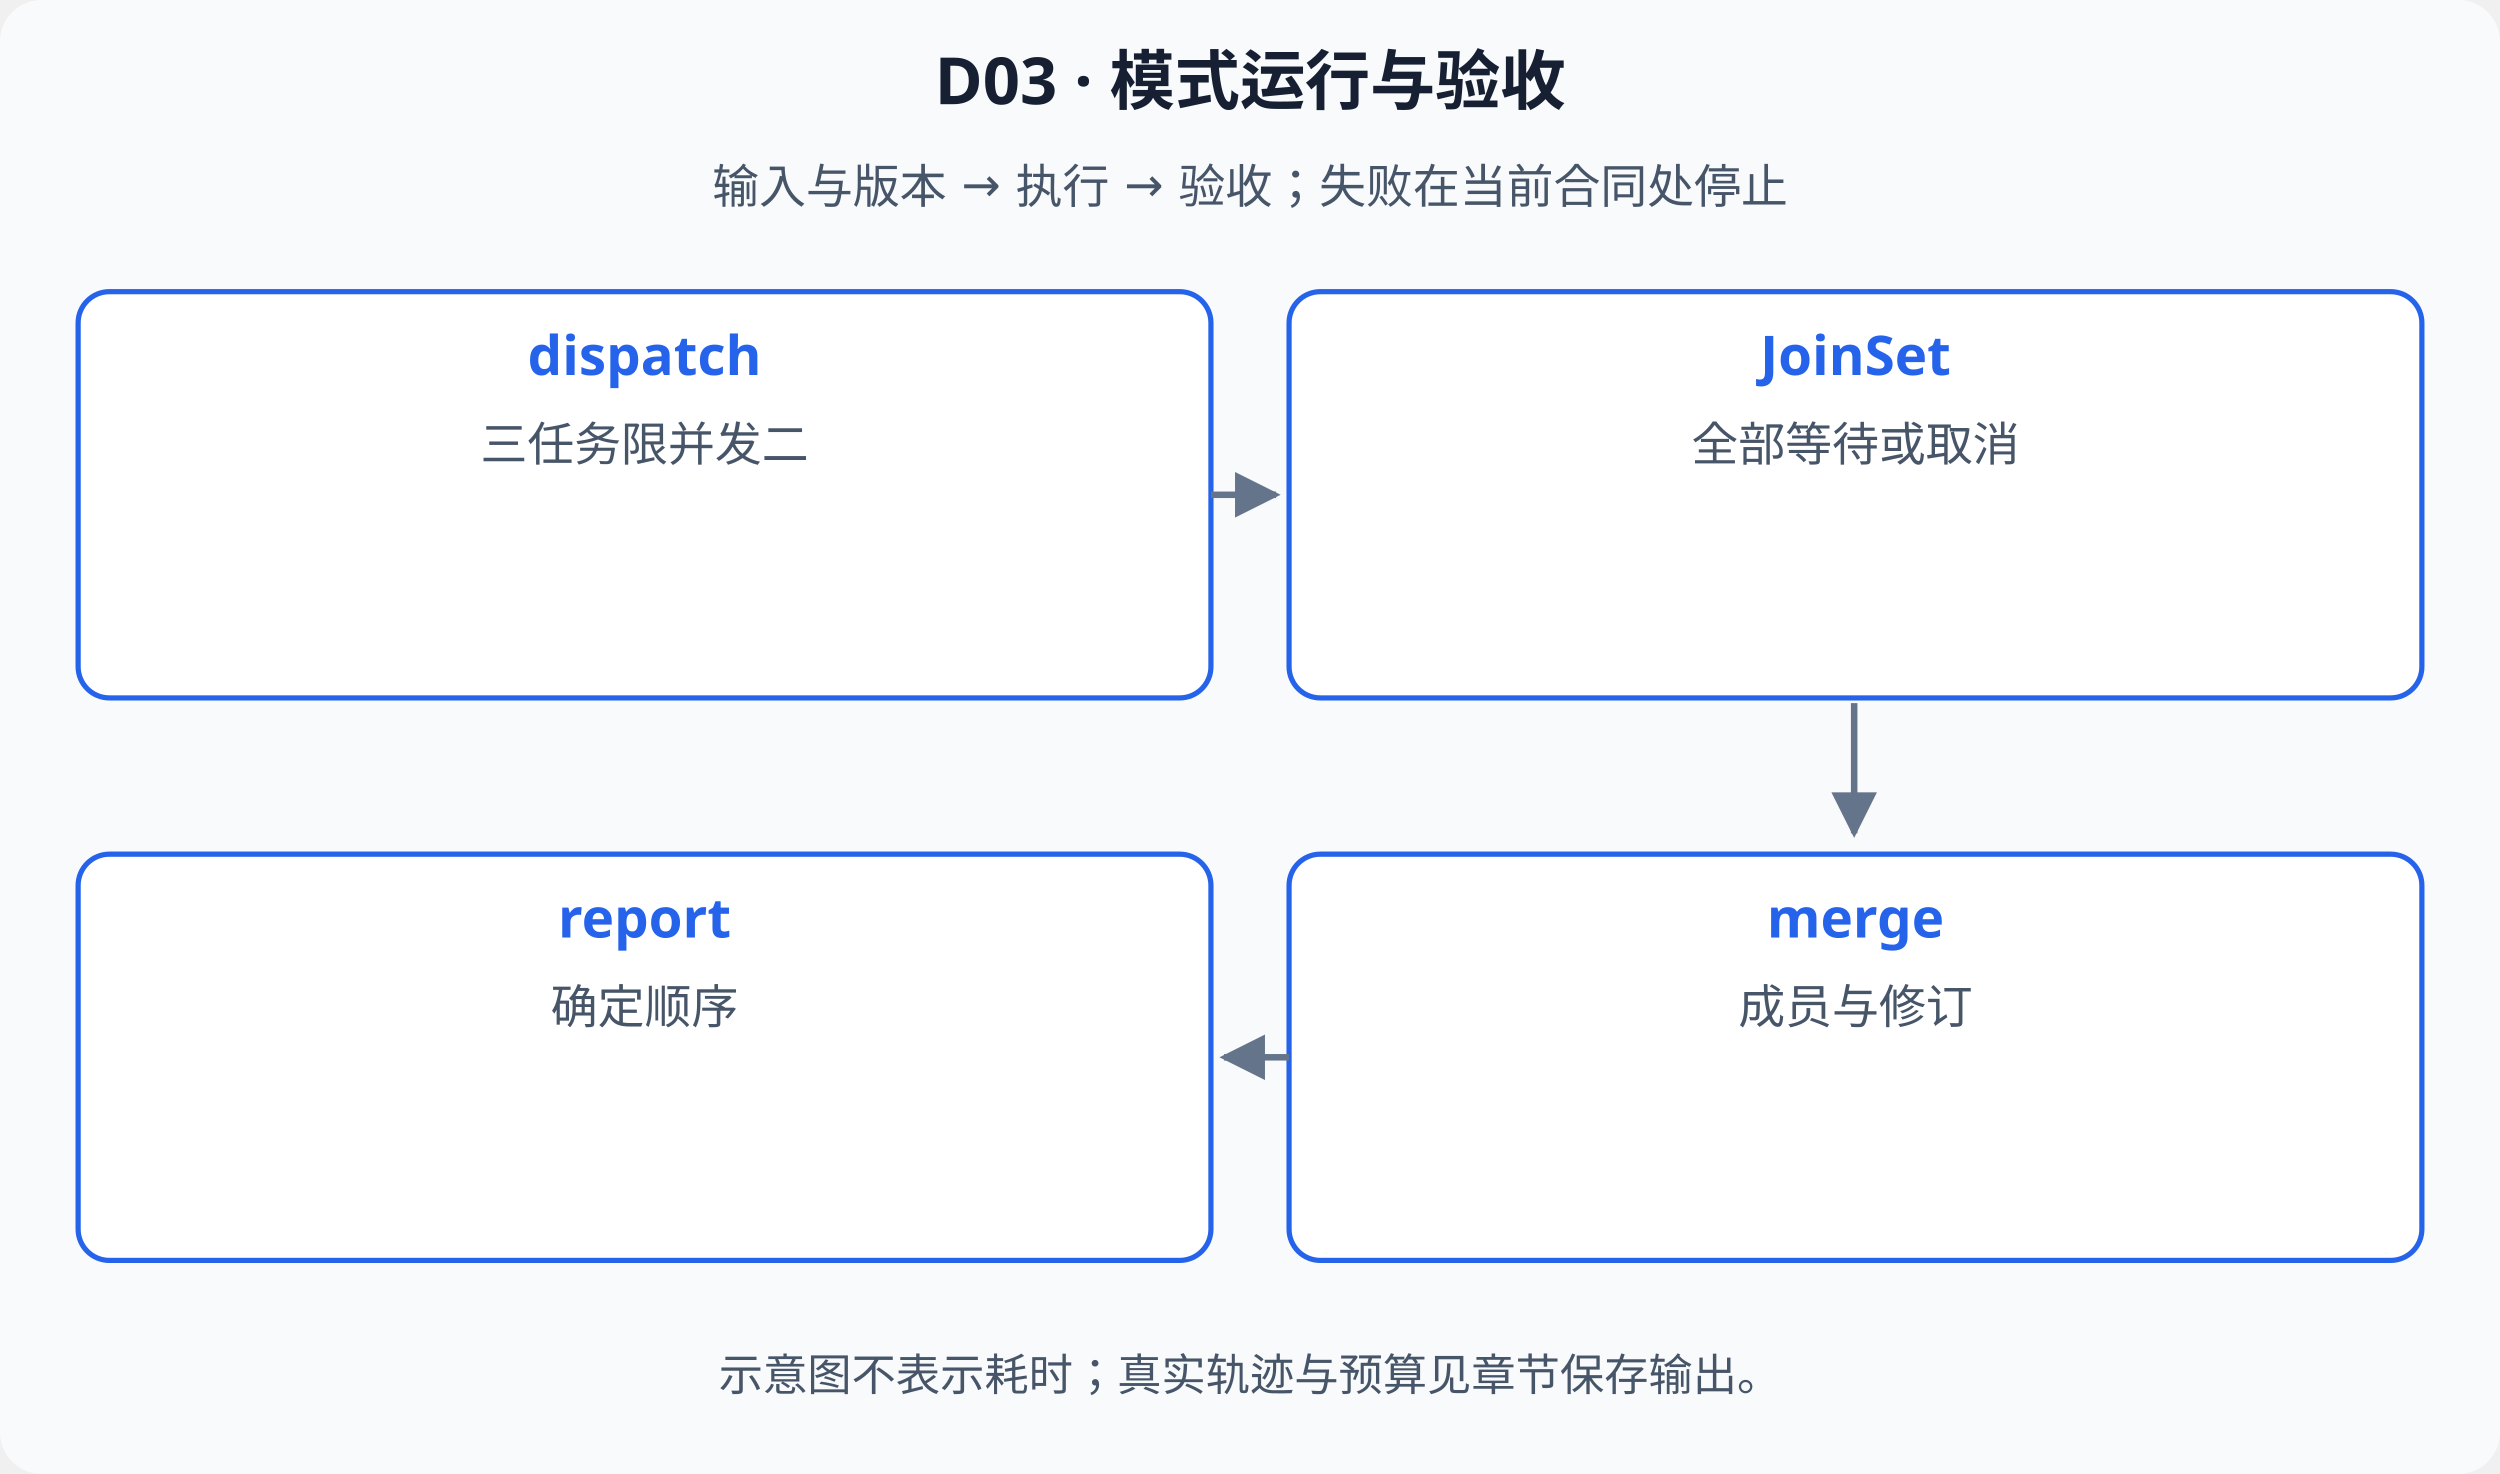
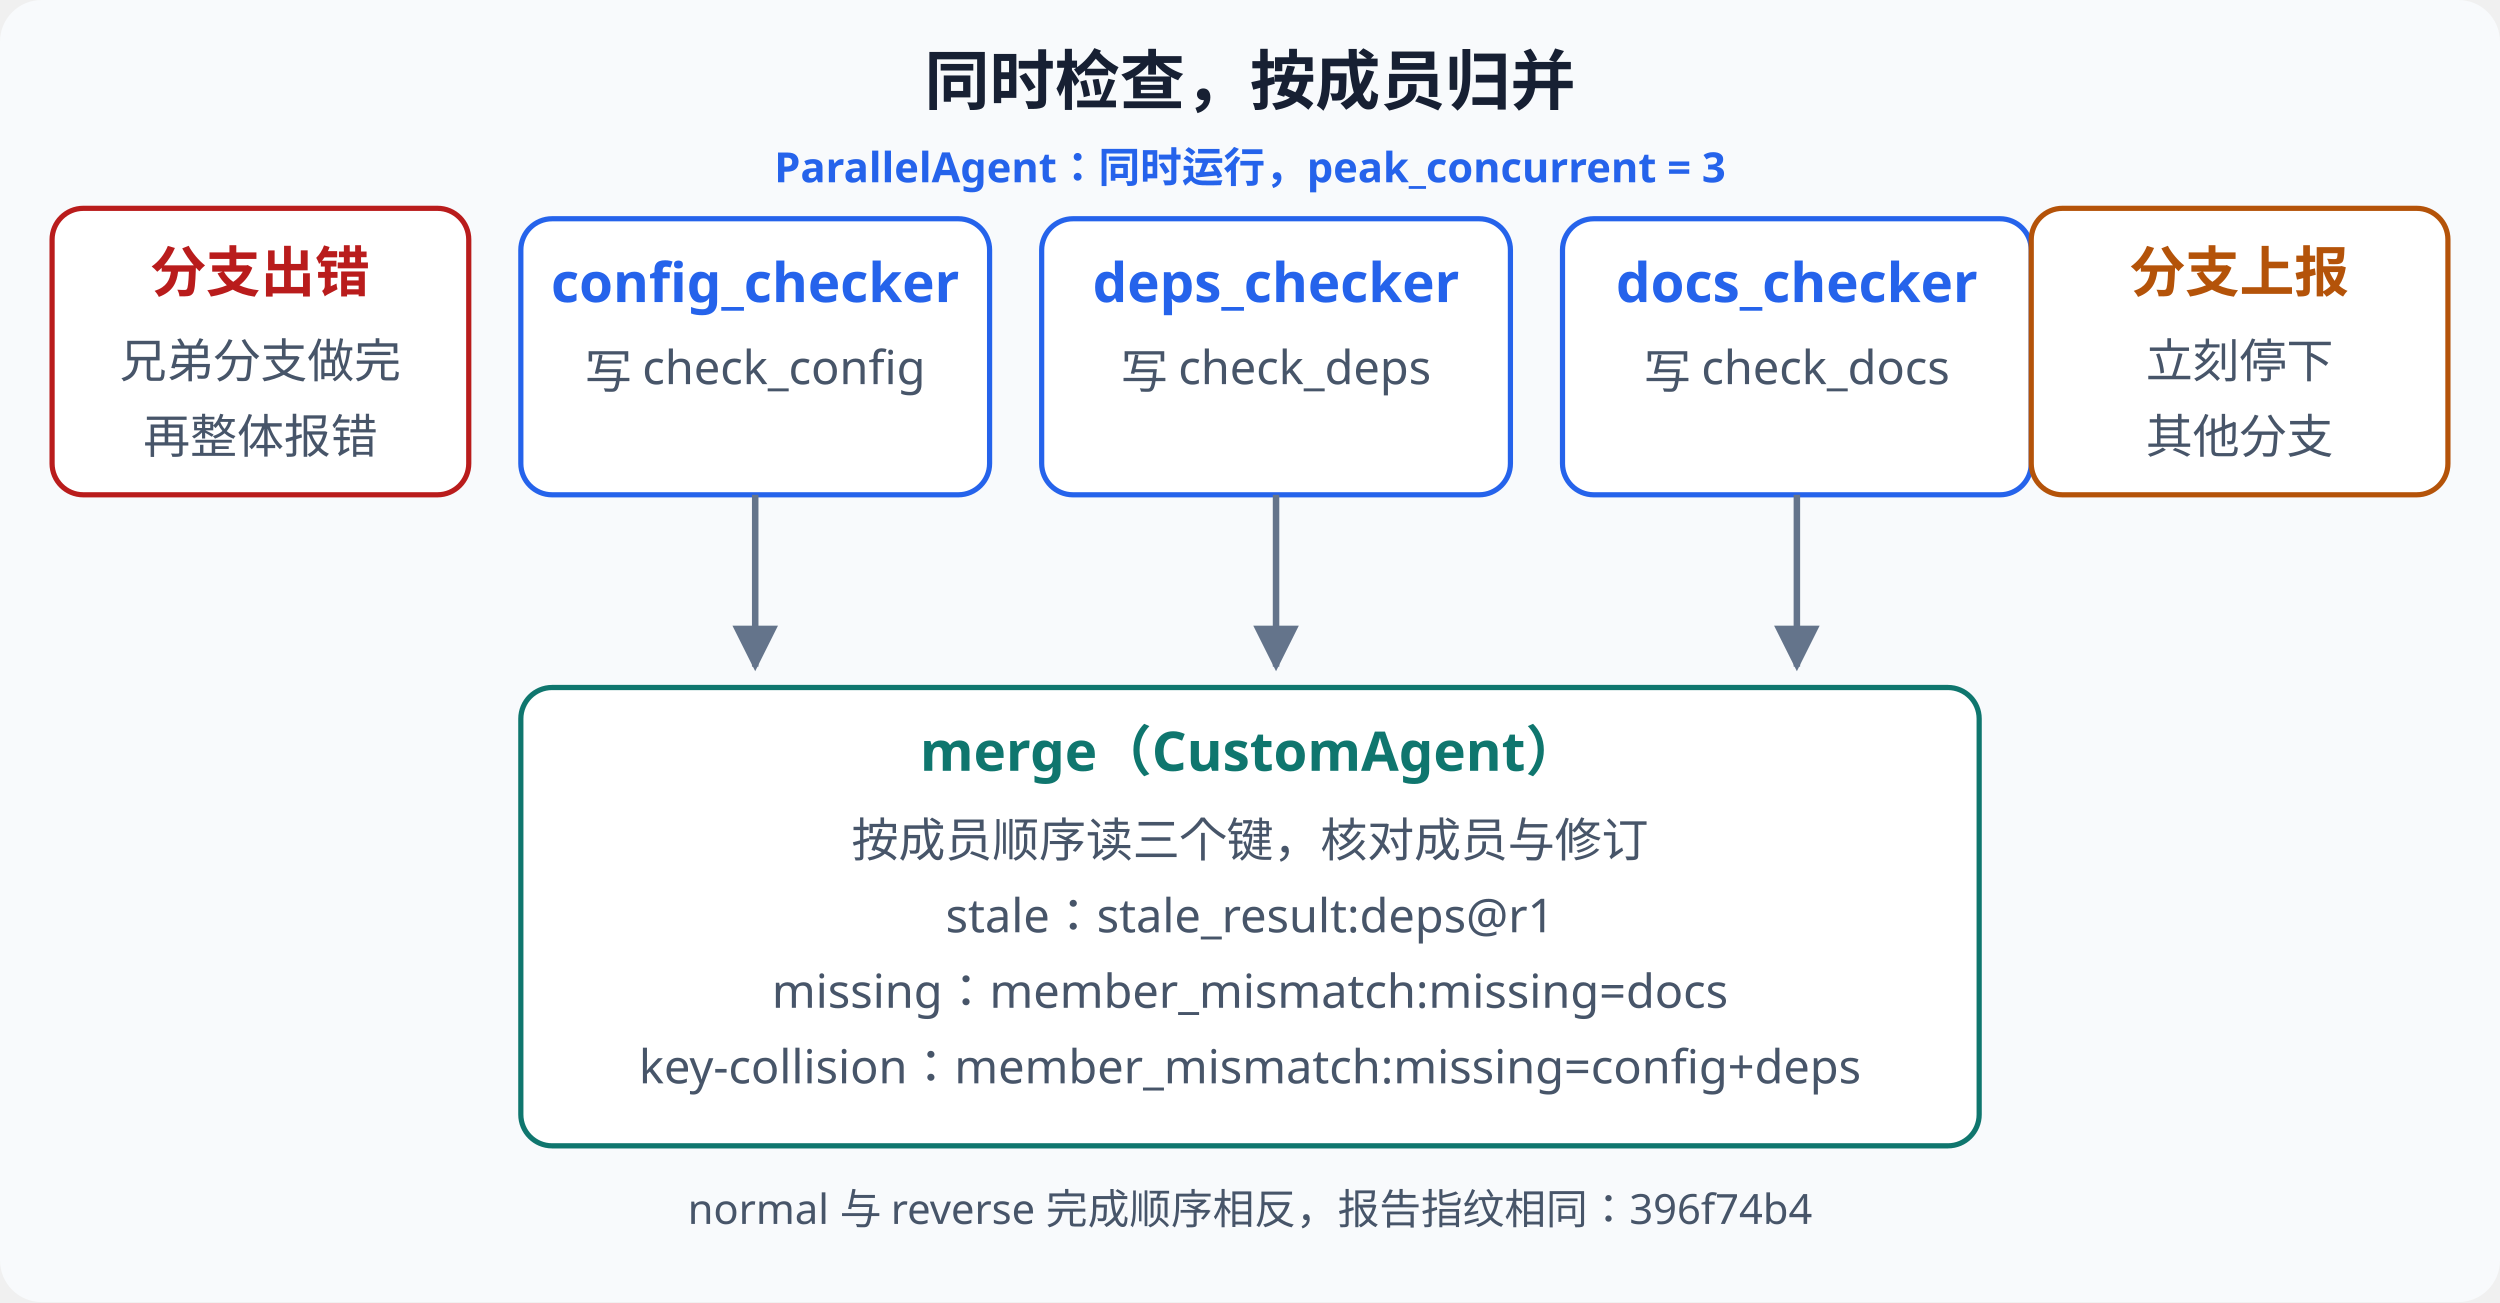
- <svg xmlns="http://www.w3.org/2000/svg" width="960" height="566" viewBox="0 0 960 566" role="img" aria-labelledby="title desc">
+ <svg xmlns="http://www.w3.org/2000/svg" width="960" height="500" viewBox="0 0 960 500" role="img" aria-labelledby="title desc">
  <defs>
    <marker id="arrow" viewBox="0 0 10 10" refX="9" refY="5" markerWidth="7" markerHeight="7" orient="auto">
      <path d="M0 0L10 5L0 10Z" fill="#64748b" />
    </marker>
  </defs>
-   <rect width="960" height="566" rx="16" fill="#f8fafc" />
+   <rect width="960" height="500" rx="16" fill="#f8fafc" />
  <g font-family="PingFang SC, Microsoft YaHei, sans-serif">
-     <text x="480" y="40" text-anchor="middle" font-size="25" fill="#172033" font-weight="700">D03 · 模式运行与验收</text>
-     <text x="480" y="78" text-anchor="middle" font-size="18" fill="#475569" font-weight="400">输入与版本 → 执行 → 验收；失败在当前合同处停止</text>
-     <rect x="30" y="112" width="435" height="156" rx="12" fill="#fff" stroke="#2563eb" stroke-width="2" />
-     <text x="247.5" y="144" text-anchor="middle" font-size="21" fill="#2563eb" font-weight="700">dispatch</text>
-     <text x="247.5" y="177" text-anchor="middle" font-size="18" fill="#475569" font-weight="400">三任务限并发二</text>
-     <rect x="495" y="112" width="435" height="156" rx="12" fill="#fff" stroke="#2563eb" stroke-width="2" />
-     <text x="712.5" y="144" text-anchor="middle" font-size="21" fill="#2563eb" font-weight="700">JoinSet</text>
-     <text x="712.5" y="177" text-anchor="middle" font-size="18" fill="#475569" font-weight="400">全部等待或取消</text>
-     <rect x="495" y="328" width="435" height="156" rx="12" fill="#fff" stroke="#2563eb" stroke-width="2" />
-     <text x="712.5" y="360" text-anchor="middle" font-size="21" fill="#2563eb" font-weight="700">merge</text>
-     <text x="712.5" y="393" text-anchor="middle" font-size="18" fill="#475569" font-weight="400">成员与修订</text>
-     <rect x="30" y="328" width="435" height="156" rx="12" fill="#fff" stroke="#2563eb" stroke-width="2" />
-     <text x="247.5" y="360" text-anchor="middle" font-size="21" fill="#2563eb" font-weight="700">report</text>
-     <text x="247.5" y="393" text-anchor="middle" font-size="18" fill="#475569" font-weight="400">确定顺序</text>
-     <path d="M465 190 H490" fill="none" stroke="#64748b" stroke-width="2.5" marker-end="url(#arrow)" />
-     <path d="M712 270 V320" fill="none" stroke="#64748b" stroke-width="2.5" marker-end="url(#arrow)" />
-     <path d="M495 406 H470" fill="none" stroke="#64748b" stroke-width="2.5" marker-end="url(#arrow)" />
-     <text x="480" y="534" text-anchor="middle" font-size="17" fill="#475569" font-weight="400">示意图不表示耗时；真实轨迹与预算见章节保存输出。</text>
+     <text x="480" y="40" text-anchor="middle" font-size="25" fill="#172033" font-weight="700">同时检查，按成员归并</text>
+     <rect x="200" y="84" width="180" height="106" rx="12" fill="#fff" stroke="#2563eb" stroke-width="2" />
+     <text x="290.0" y="116" text-anchor="middle" font-size="21" fill="#2563eb" font-weight="700">config_checker</text>
+     <text x="290.0" y="149" text-anchor="middle" font-size="18" fill="#475569" font-weight="400">写 check_config</text>
+     <path d="M290 190 V256" fill="none" stroke="#64748b" stroke-width="2.5" marker-end="url(#arrow)" />
+     <rect x="400" y="84" width="180" height="106" rx="12" fill="#fff" stroke="#2563eb" stroke-width="2" />
+     <text x="490.0" y="116" text-anchor="middle" font-size="21" fill="#2563eb" font-weight="700">deps_checker</text>
+     <text x="490.0" y="149" text-anchor="middle" font-size="18" fill="#475569" font-weight="400">写 check_deps</text>
+     <path d="M490 190 V256" fill="none" stroke="#64748b" stroke-width="2.5" marker-end="url(#arrow)" />
+     <rect x="600" y="84" width="180" height="106" rx="12" fill="#fff" stroke="#2563eb" stroke-width="2" />
+     <text x="690.0" y="116" text-anchor="middle" font-size="21" fill="#2563eb" font-weight="700">docs_checker</text>
+     <text x="690.0" y="149" text-anchor="middle" font-size="18" fill="#475569" font-weight="400">写 check_docs</text>
+     <path d="M690 190 V256" fill="none" stroke="#64748b" stroke-width="2.5" marker-end="url(#arrow)" />
+     <text x="480" y="70" text-anchor="middle" font-size="16" fill="#2563eb" font-weight="700">ParallelAgent：同时运行，peak_concurrent = 3</text>
+     <rect x="20" y="80" width="160" height="110" rx="12" fill="#fff" stroke="#b91c1c" stroke-width="2" />
+     <text x="100.0" y="112" text-anchor="middle" font-size="21" fill="#b91c1c" font-weight="700">分支出错</text>
+     <text x="100.0" y="145" text-anchor="middle" font-size="18" fill="#475569" font-weight="400">兄弟分支做完</text>
+     <text x="100.0" y="174" text-anchor="middle" font-size="18" fill="#475569" font-weight="400">再整体报错</text>
+     <rect x="780" y="80" width="160" height="110" rx="12" fill="#fff" stroke="#b45309" stroke-width="2" />
+     <text x="860.0" y="112" text-anchor="middle" font-size="21" fill="#b45309" font-weight="700">分支上报</text>
+     <text x="860.0" y="145" text-anchor="middle" font-size="18" fill="#475569" font-weight="400">立刻停下</text>
+     <text x="860.0" y="174" text-anchor="middle" font-size="18" fill="#475569" font-weight="400">其他分支</text>
+     <rect x="200" y="264" width="560" height="176" rx="12" fill="#fff" stroke="#0f766e" stroke-width="2" />
+     <text x="480.0" y="296" text-anchor="middle" font-size="21" fill="#0f766e" font-weight="700">merge（CustomAgent）</text>
+     <text x="480.0" y="329" text-anchor="middle" font-size="18" fill="#475569" font-weight="400">按成员顺序读三个键，核对成员与修订</text>
+     <text x="480.0" y="358" text-anchor="middle" font-size="18" fill="#475569" font-weight="400">stale：stale_result:deps@r1</text>
+     <text x="480.0" y="387" text-anchor="middle" font-size="18" fill="#475569" font-weight="400">missing：member_mismatch:missing=docs</text>
+     <text x="480.0" y="416" text-anchor="middle" font-size="18" fill="#475569" font-weight="400">key-collision：member_mismatch:missing=config+deps</text>
+     <text x="480" y="470" text-anchor="middle" font-size="16" fill="#475569" font-weight="400">normal 与 reverse 完成顺序相反，报告指纹相同：396f74b4</text>
  </g>
</svg>
